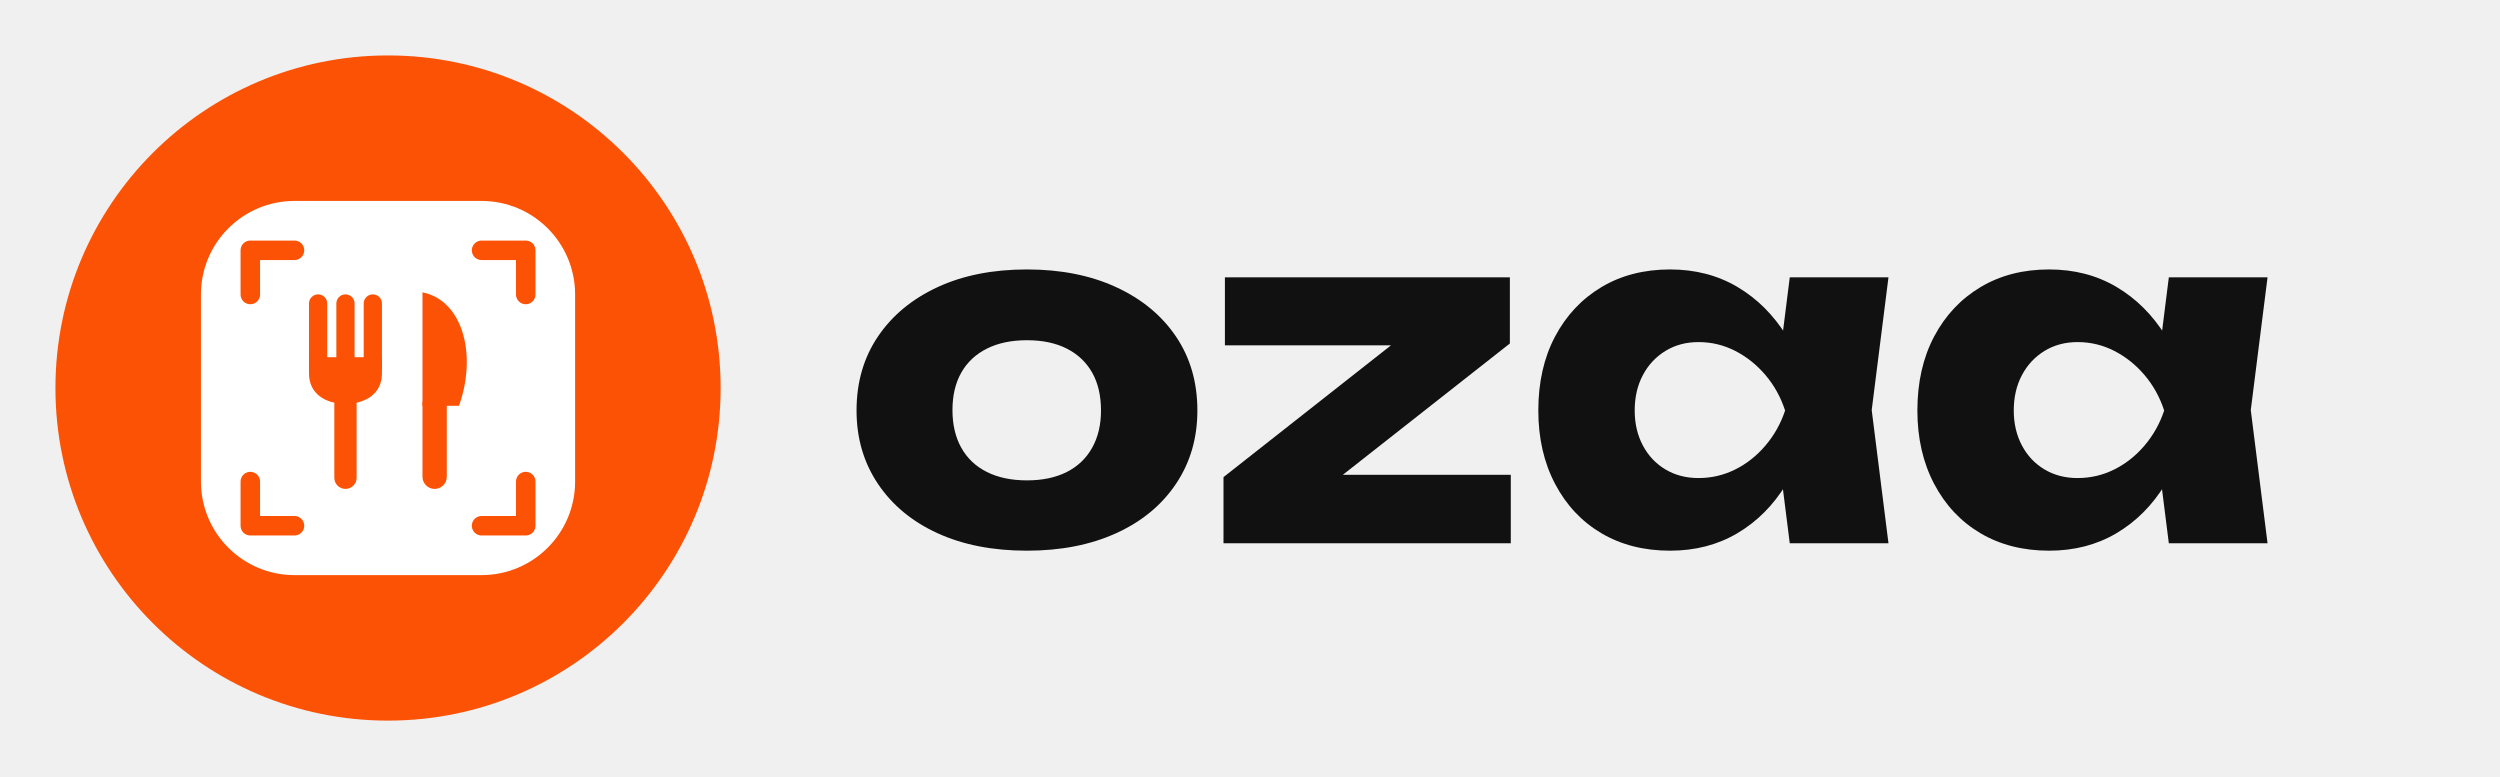
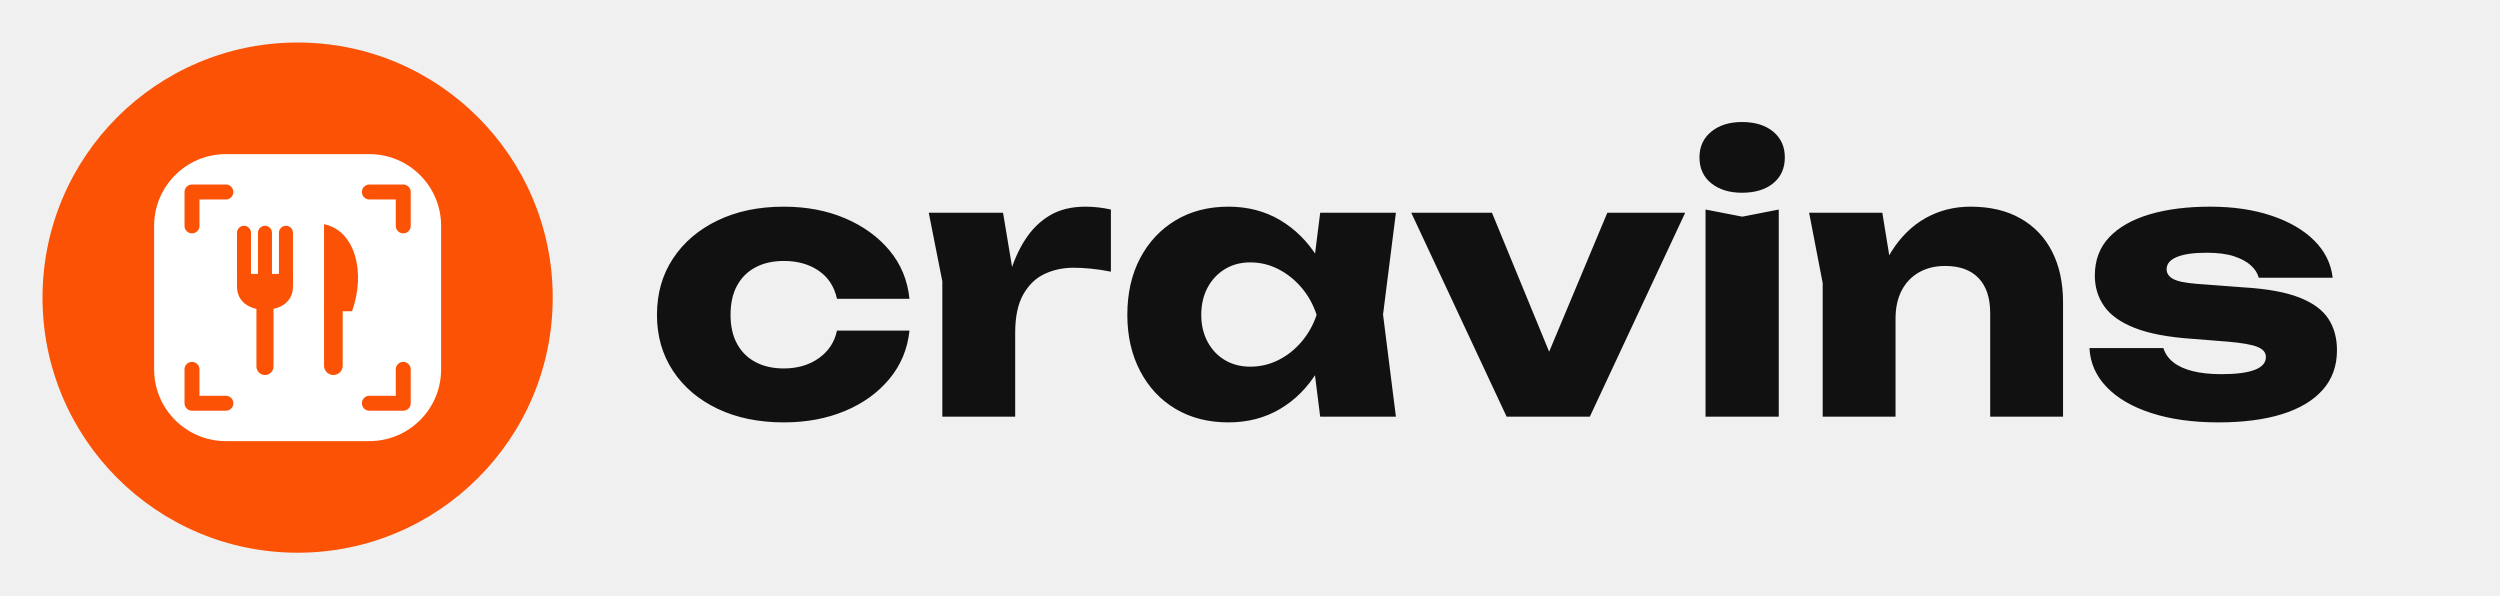
- <svg xmlns="http://www.w3.org/2000/svg" viewBox="0 0 451 140" width="451" height="140">
+ <svg xmlns="http://www.w3.org/2000/svg" viewBox="0 0 588 140" width="588" height="140">
  <svg x="10" y="10" width="120" height="120" viewBox="0 0 512 512">
    <defs>
      <mask id="m" maskUnits="userSpaceOnUse" x="0" y="0" width="512" height="512">
        <rect x="112" y="112" width="288" height="288" rx="72" fill="#fff" />
        <g fill="#000">
          <g transform="translate(256 258) scale(0.78) translate(-252 -261)">
            <rect x="174.0" y="166" width="18" height="80" rx="9.0" />
            <rect x="201.0" y="166" width="18" height="80" rx="9.0" />
            <rect x="228.0" y="166" width="18" height="80" rx="9.0" />
            <path d="M174.0 228 H246.0 V244 C246.0 264 230.0 274 210 274 C190.0 274 174.0 264 174.0 244 Z" />
            <rect x="199.0" y="250" width="22" height="108" rx="11.0" />
            <path d="M286 164 C 326 172 340 226 322 276 H 286 Z" />
            <rect x="286" y="262" width="24" height="96" rx="12.0" />
          </g>
          <path d="M150 184 V150 H184" fill="none" stroke="#000" stroke-width="15" stroke-linecap="round" stroke-linejoin="round" />
          <path d="M362 184 V150 H328" fill="none" stroke="#000" stroke-width="15" stroke-linecap="round" stroke-linejoin="round" />
          <path d="M150 328 V362 H184" fill="none" stroke="#000" stroke-width="15" stroke-linecap="round" stroke-linejoin="round" />
          <path d="M362 328 V362 H328" fill="none" stroke="#000" stroke-width="15" stroke-linecap="round" stroke-linejoin="round" />
        </g>
      </mask>
    </defs>
    <circle cx="256" cy="256" r="256" fill="#FC5205" />
    <rect width="512" height="512" fill="#FFFFFF" mask="url(#m)" />
  </svg>
  <g transform="translate(152,98)">
-     <path d="M33.264 1.344Q24.024 1.344 17.136 -1.806Q10.248 -4.956 6.384 -10.71Q2.52 -16.464 2.52 -23.94Q2.52 -31.584 6.384 -37.296Q10.248 -43.008 17.136 -46.2Q24.024 -49.392 33.264 -49.392Q42.42 -49.392 49.35 -46.2Q56.28 -43.008 60.144 -37.296Q64.008 -31.584 64.008 -23.94Q64.008 -16.464 60.144 -10.71Q56.28 -4.956 49.35 -1.806Q42.42 1.344 33.264 1.344ZM33.264 -11.34Q37.464 -11.34 40.446 -12.852Q43.428 -14.364 45.024 -17.22Q46.62 -20.076 46.62 -23.94Q46.62 -27.972 45.024 -30.786Q43.428 -33.6 40.446 -35.112Q37.464 -36.624 33.264 -36.624Q29.064 -36.624 26.04 -35.112Q23.016 -33.6 21.42 -30.786Q19.824 -27.972 19.824 -24.024Q19.824 -20.076 21.42 -17.22Q23.016 -14.364 26.04 -12.852Q29.064 -11.34 33.264 -11.34Z M68.72 0.0V-11.928L101.816 -37.968L113.912 -35.7H68.972V-47.964H120.38V-36.036L87.368 -10.08L77.12 -12.348H120.548V0.0Z M170.872 0.0 168.688 -17.304 170.956 -23.94 168.688 -30.576 170.872 -47.964H188.68L185.656 -24.024L188.68 0.0ZM174.904 -23.94Q173.728 -16.38 170.242 -10.668Q166.756 -4.956 161.422 -1.806Q156.088 1.344 149.284 1.344Q142.228 1.344 136.894 -1.806Q131.56 -4.956 128.536 -10.71Q125.512 -16.464 125.512 -23.94Q125.512 -31.584 128.536 -37.296Q131.56 -43.008 136.894 -46.2Q142.228 -49.392 149.284 -49.392Q156.088 -49.392 161.422 -46.242Q166.756 -43.092 170.284 -37.422Q173.812 -31.752 174.904 -23.94ZM142.9 -23.94Q142.9 -20.412 144.37 -17.64Q145.84 -14.868 148.444 -13.314Q151.048 -11.76 154.408 -11.76Q157.936 -11.76 161.044 -13.314Q164.152 -14.868 166.504 -17.64Q168.856 -20.412 170.032 -23.94Q168.856 -27.552 166.504 -30.324Q164.152 -33.096 161.044 -34.692Q157.936 -36.288 154.408 -36.288Q151.048 -36.288 148.444 -34.692Q145.84 -33.096 144.37 -30.324Q142.9 -27.552 142.9 -23.94Z M239.256 0.0 237.072 -17.304 239.34 -23.94 237.072 -30.576 239.256 -47.964H257.064L254.04 -24.024L257.064 0.0ZM243.288 -23.94Q242.112 -16.38 238.626 -10.668Q235.14 -4.956 229.806 -1.806Q224.472 1.344 217.668 1.344Q210.612 1.344 205.278 -1.806Q199.944 -4.956 196.92 -10.71Q193.896 -16.464 193.896 -23.94Q193.896 -31.584 196.92 -37.296Q199.944 -43.008 205.278 -46.2Q210.612 -49.392 217.668 -49.392Q224.472 -49.392 229.806 -46.242Q235.14 -43.092 238.668 -37.422Q242.196 -31.752 243.288 -23.94ZM211.284 -23.94Q211.284 -20.412 212.754 -17.64Q214.224 -14.868 216.828 -13.314Q219.432 -11.76 222.792 -11.76Q226.32 -11.76 229.428 -13.314Q232.536 -14.868 234.888 -17.64Q237.24 -20.412 238.416 -23.94Q237.24 -27.552 234.888 -30.324Q232.536 -33.096 229.428 -34.692Q226.32 -36.288 222.792 -36.288Q219.432 -36.288 216.828 -34.692Q214.224 -33.096 212.754 -30.324Q211.284 -27.552 211.284 -23.94Z" fill="#111111" />
+     <path d="M61.908 -20.244Q61.236 -13.776 57.204 -8.904Q53.172 -4.032 46.746 -1.344Q40.32 1.344 32.34 1.344Q23.52 1.344 16.8 -1.848Q10.08 -5.04 6.3 -10.752Q2.52 -16.464 2.52 -23.94Q2.52 -31.5 6.3 -37.212Q10.08 -42.924 16.8 -46.158Q23.52 -49.392 32.34 -49.392Q40.32 -49.392 46.746 -46.662Q53.172 -43.932 57.204 -39.102Q61.236 -34.272 61.908 -27.72H44.856Q43.932 -32.004 40.572 -34.314Q37.212 -36.624 32.34 -36.624Q28.56 -36.624 25.746 -35.154Q22.932 -33.684 21.378 -30.87Q19.824 -28.056 19.824 -23.94Q19.824 -19.908 21.378 -17.094Q22.932 -14.28 25.746 -12.81Q28.56 -11.34 32.34 -11.34Q37.212 -11.34 40.614 -13.776Q44.016 -16.212 44.856 -20.244ZM66.444 -47.964H83.916L86.772 -30.828V0H69.636V-31.836ZM109.284 -48.72V-34.104Q106.764 -34.608 104.538 -34.818Q102.312 -35.028 100.464 -35.028Q96.768 -35.028 93.66 -33.558Q90.552 -32.088 88.662 -28.728Q86.772 -25.368 86.772 -19.74L83.496 -23.772Q84.168 -28.98 85.512 -33.558Q86.856 -38.136 89.166 -41.706Q91.476 -45.276 94.92 -47.334Q98.364 -49.392 103.32 -49.392Q104.748 -49.392 106.26 -49.224Q107.772 -49.056 109.284 -48.72ZM158.508 0 156.324 -17.304 158.592 -23.94 156.324 -30.576 158.508 -47.964H176.316L173.292 -24.024L176.316 0ZM162.54 -23.94Q161.364 -16.38 157.878 -10.668Q154.392 -4.956 149.058 -1.806Q143.724 1.344 136.92 1.344Q129.864 1.344 124.53 -1.806Q119.196 -4.956 116.172 -10.71Q113.148 -16.464 113.148 -23.94Q113.148 -31.584 116.172 -37.296Q119.196 -43.008 124.53 -46.2Q129.864 -49.392 136.92 -49.392Q143.724 -49.392 149.058 -46.242Q154.392 -43.092 157.92 -37.422Q161.448 -31.752 162.54 -23.94ZM130.536 -23.94Q130.536 -20.412 132.006 -17.64Q133.476 -14.868 136.08 -13.314Q138.684 -11.76 142.044 -11.76Q145.572 -11.76 148.68 -13.314Q151.788 -14.868 154.14 -17.64Q156.492 -20.412 157.668 -23.94Q156.492 -27.552 154.14 -30.324Q151.788 -33.096 148.68 -34.692Q145.572 -36.288 142.044 -36.288Q138.684 -36.288 136.08 -34.692Q133.476 -33.096 132.006 -30.324Q130.536 -27.552 130.536 -23.94ZM215.292 -8.148 209.412 -8.232 226.044 -47.964H244.356L221.928 0H202.356L179.928 -47.964H198.912ZM249.144 -48.72 257.796 -47.04 266.364 -48.72V0H249.144ZM257.712 -52.668Q253.26 -52.668 250.488 -54.894Q247.716 -57.12 247.716 -60.984Q247.716 -64.764 250.488 -67.032Q253.26 -69.3 257.712 -69.3Q262.332 -69.3 265.062 -67.032Q267.792 -64.764 267.792 -60.984Q267.792 -57.12 265.062 -54.894Q262.332 -52.668 257.712 -52.668ZM273.504 -47.964H290.724L293.832 -28.812V0H276.696V-31.416ZM311.472 -49.392Q318.36 -49.392 323.232 -46.62Q328.104 -43.848 330.666 -38.808Q333.228 -33.768 333.228 -26.88V0H316.092V-24.36Q316.092 -29.736 313.362 -32.592Q310.632 -35.448 305.508 -35.448Q301.98 -35.448 299.334 -33.936Q296.688 -32.424 295.26 -29.652Q293.832 -26.88 293.832 -23.1L288.54 -25.872Q289.548 -33.516 292.824 -38.766Q296.1 -44.016 300.888 -46.704Q305.676 -49.392 311.472 -49.392ZM397.656 -15.624Q397.656 -10.08 394.296 -6.3Q390.936 -2.52 384.72 -0.588Q378.504 1.344 369.768 1.344Q360.78 1.344 354.018 -0.84Q347.256 -3.024 343.476 -6.972Q339.696 -10.92 339.444 -16.128H356.832Q357.42 -14.196 359.142 -12.81Q360.864 -11.424 363.72 -10.71Q366.576 -9.996 370.524 -9.996Q375.648 -9.996 378.294 -11.004Q380.94 -12.012 380.94 -14.028Q380.94 -15.624 378.924 -16.422Q376.908 -17.22 372.036 -17.64L363.552 -18.312Q355.068 -18.9 350.07 -20.874Q345.072 -22.848 342.888 -25.998Q340.704 -29.148 340.704 -33.18Q340.704 -38.64 344.106 -42.21Q347.508 -45.78 353.598 -47.586Q359.688 -49.392 367.836 -49.392Q375.9 -49.392 382.2 -47.292Q388.5 -45.192 392.28 -41.454Q396.06 -37.716 396.648 -32.676H379.26Q378.84 -34.272 377.412 -35.574Q375.984 -36.876 373.464 -37.716Q370.944 -38.556 366.996 -38.556Q362.376 -38.556 359.982 -37.548Q357.588 -36.54 357.588 -34.692Q357.588 -33.264 359.058 -32.424Q360.528 -31.584 364.56 -31.248L375.732 -30.408Q384.048 -29.904 388.836 -28.014Q393.624 -26.124 395.64 -23.016Q397.656 -19.908 397.656 -15.624Z" fill="#111111" />
  </g>
</svg>
